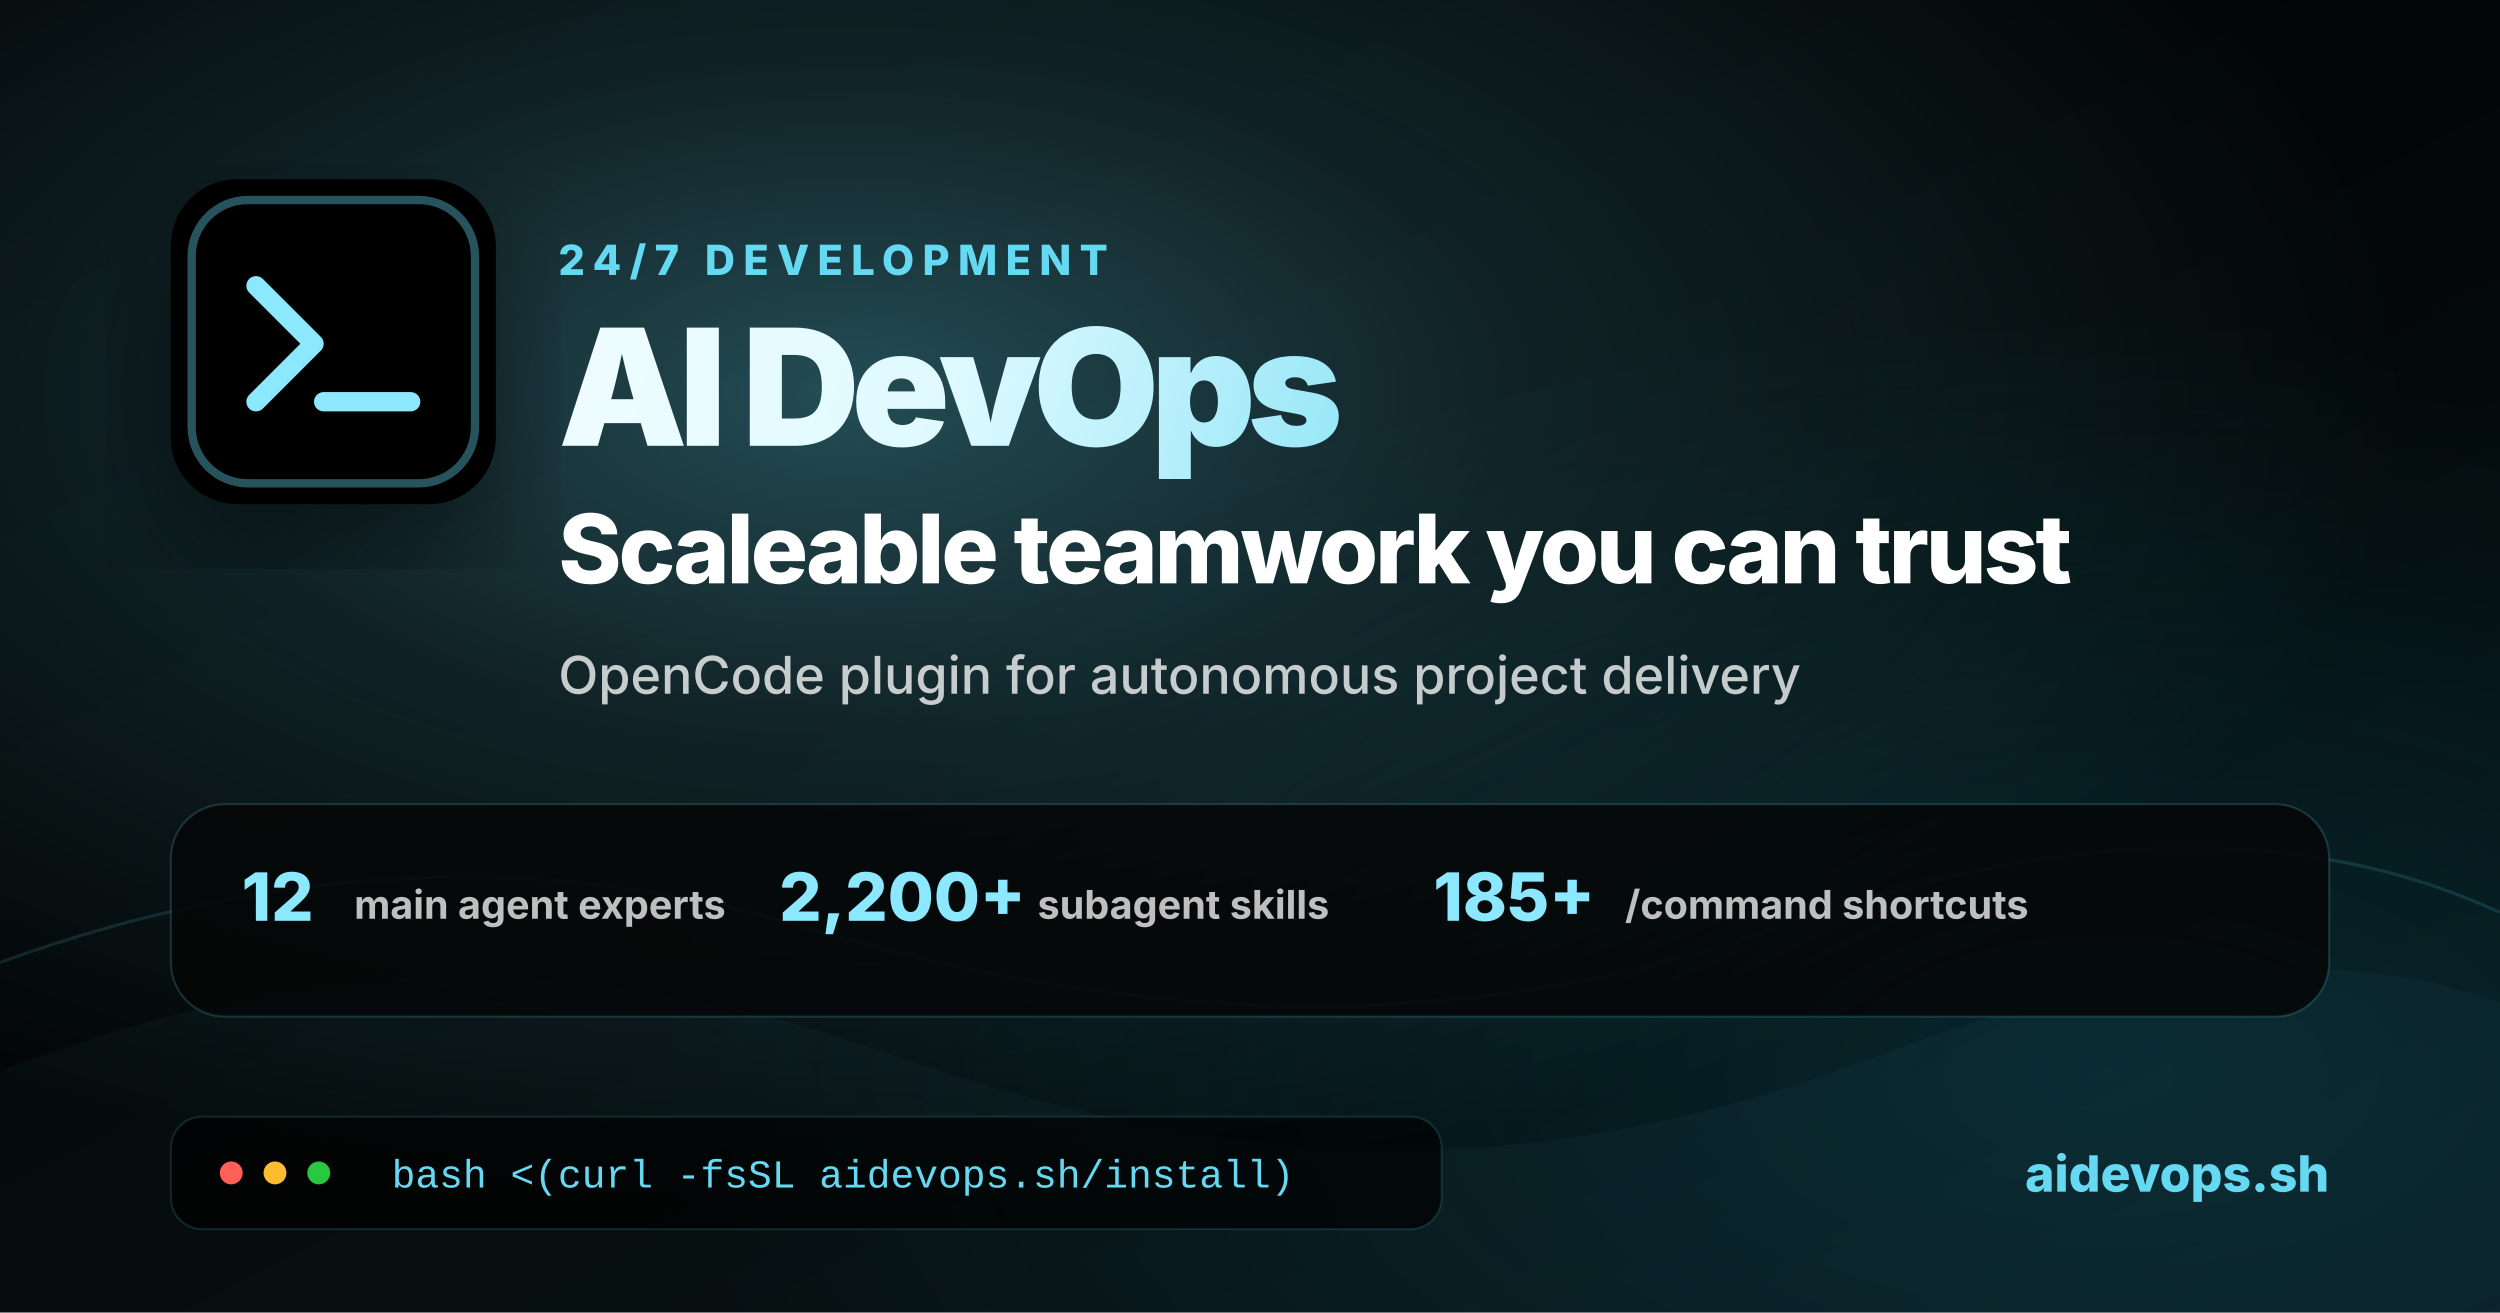
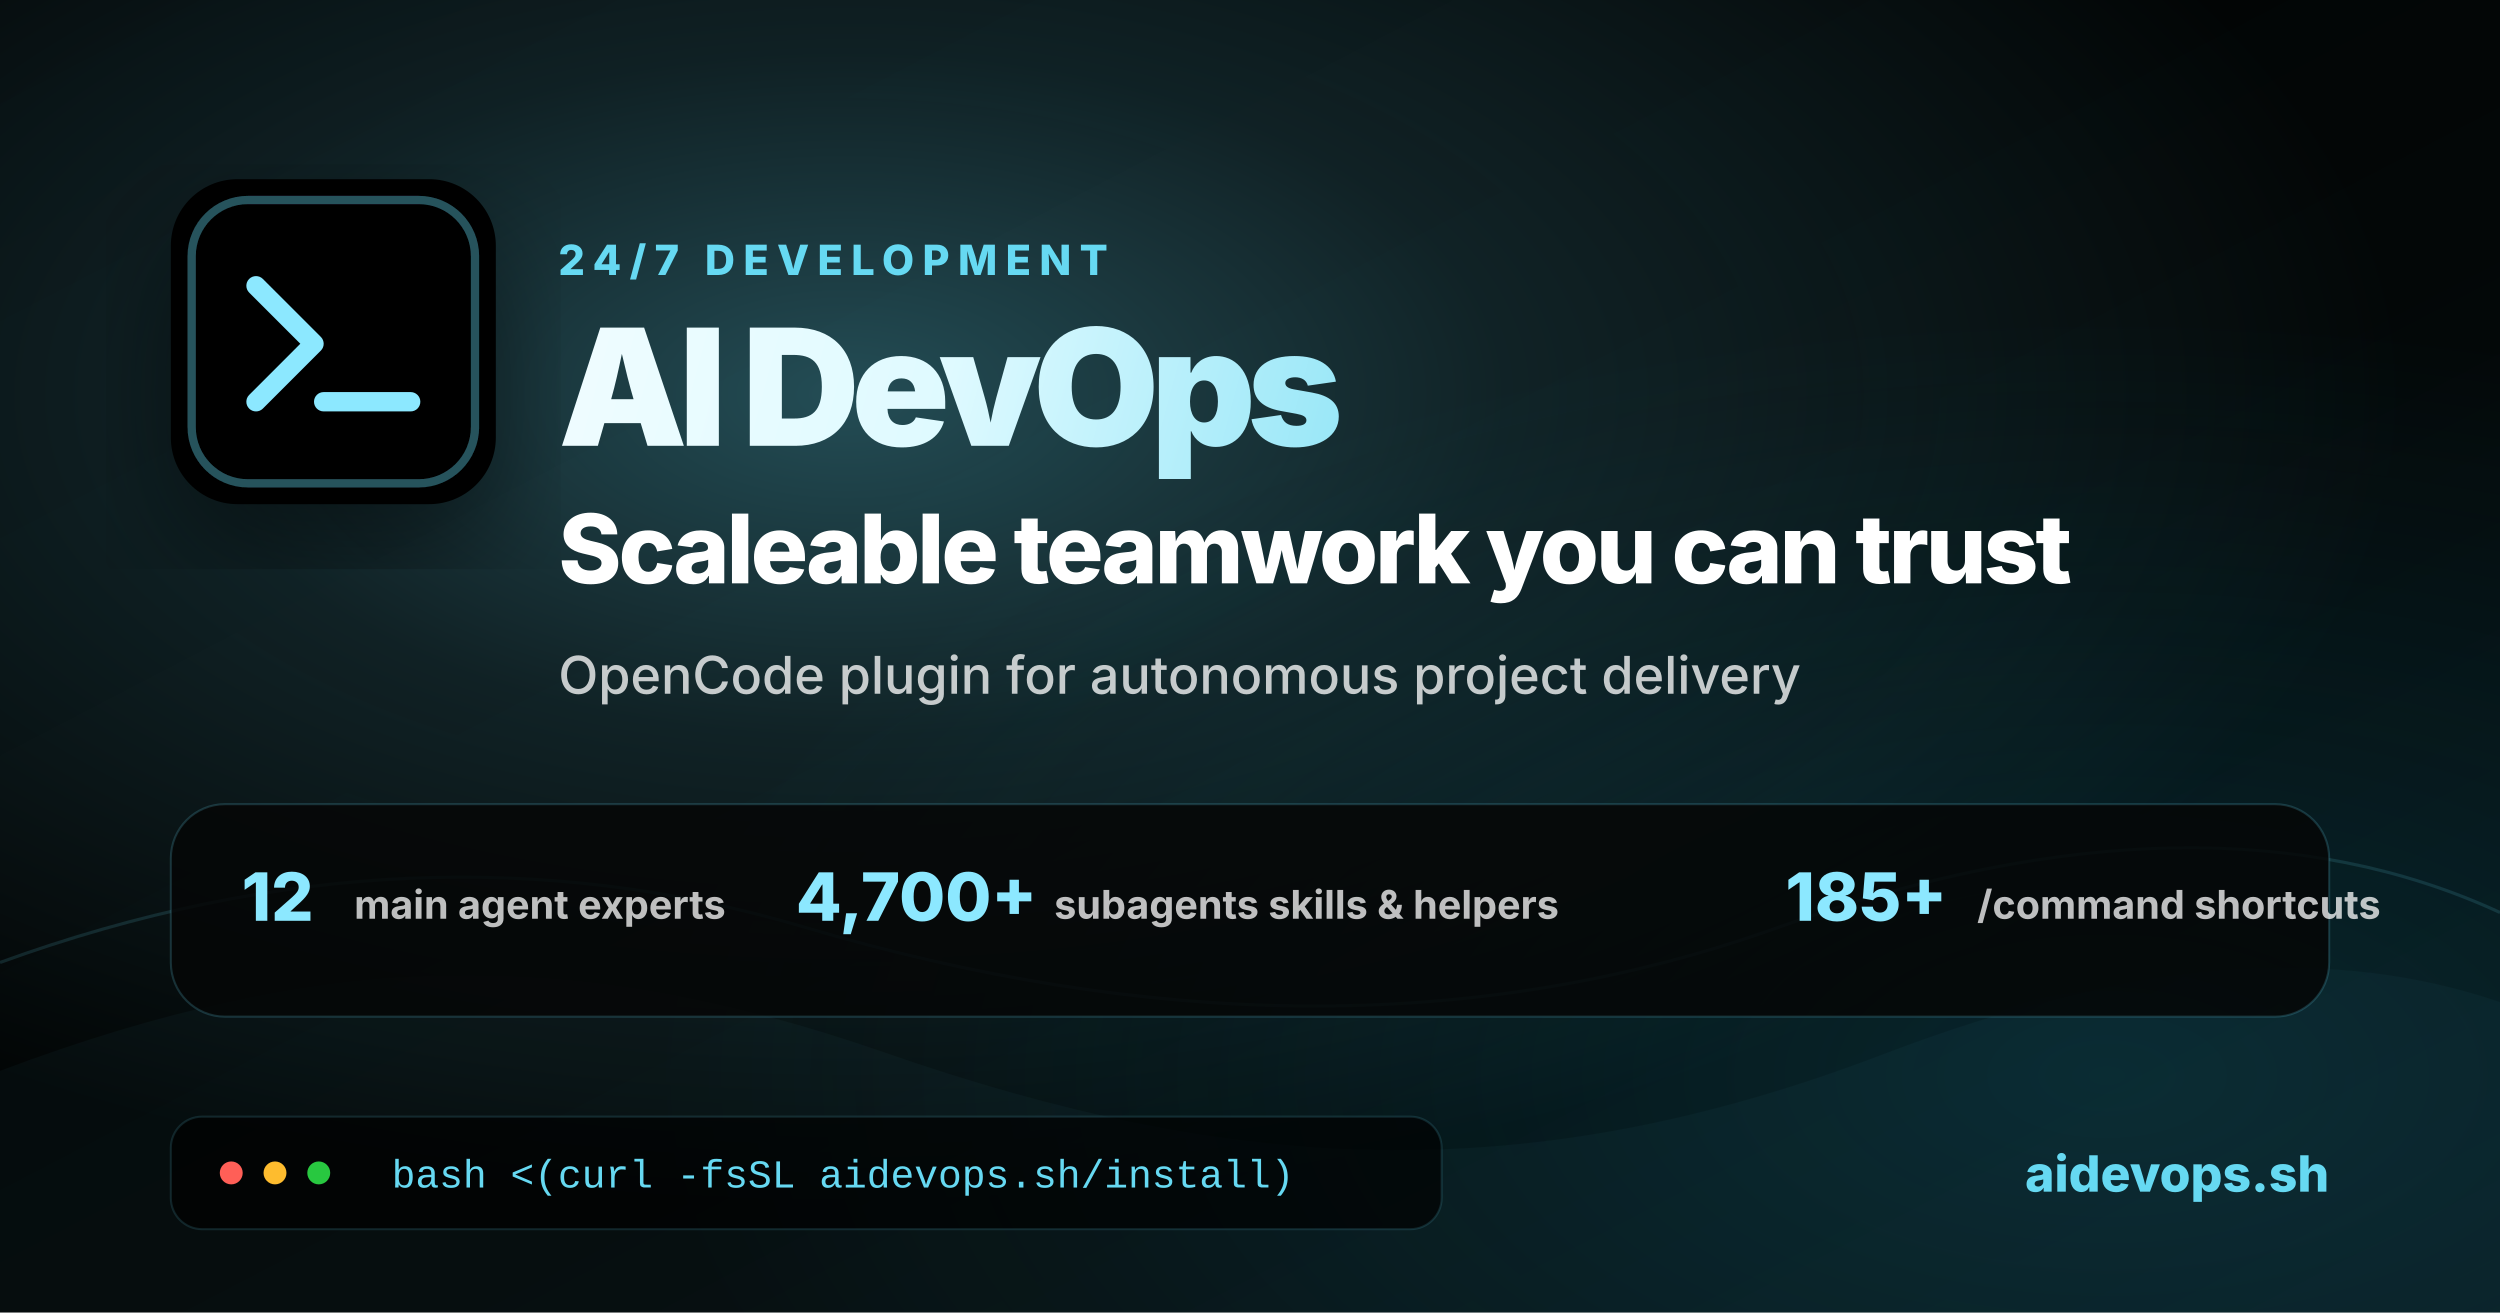
<svg xmlns="http://www.w3.org/2000/svg" width="1200" height="630" viewBox="0 0 1200 630" role="img" aria-labelledby="title desc">
  <defs>
    <linearGradient id="bg" x1="0" y1="0" x2="1" y2="1">
      <stop offset="0" stop-color="#000000" />
      <stop offset="0.58" stop-color="#030707" />
      <stop offset="1" stop-color="#071013" />
    </linearGradient>
    <radialGradient id="glow" cx="34%" cy="30%" r="62%">
      <stop offset="0" stop-color="#66d9f2" stop-opacity="0.34" />
      <stop offset="0.42" stop-color="#66d9f2" stop-opacity="0.14" />
      <stop offset="1" stop-color="#66d9f2" stop-opacity="0" />
    </radialGradient>
    <radialGradient id="glow2" cx="84%" cy="82%" r="58%">
      <stop offset="0" stop-color="#0d6f84" stop-opacity="0.26" />
      <stop offset="1" stop-color="#0d6f84" stop-opacity="0" />
    </radialGradient>
    <linearGradient id="headline" x1="96" y1="140" x2="760" y2="318" gradientUnits="userSpaceOnUse">
      <stop offset="0" stop-color="#ffffff" />
      <stop offset="0.52" stop-color="#dffaff" />
      <stop offset="1" stop-color="#66d9f2" />
    </linearGradient>
    <filter id="shadow" x="-20%" y="-20%" width="140%" height="140%">
      <feDropShadow dx="0" dy="24" stdDeviation="28" flood-color="#000000" flood-opacity="0.46" />
    </filter>
  </defs>
  <rect width="1200" height="630" fill="url(#bg)" />
  <rect width="1200" height="630" fill="url(#glow)" />
  <rect width="1200" height="630" fill="url(#glow2)" />
  <path d="M0 514C154 456 274 453 424 505c169 59 310 66 480 1 123-47 217-52 296-25v149H0Z" fill="#66d9f2" opacity="0.035" />
  <path d="M0 462c132-48 261-54 386-17 162 48 320 53 468 0 137-49 253-50 346-7" fill="none" stroke="#66d9f2" stroke-width="1.5" opacity="0.14" />
  <g transform="translate(82 86)" filter="url(#shadow)">
    <rect width="156" height="156" rx="32" fill="#000000" />
    <rect x="10" y="10" width="136" height="136" rx="27" fill="none" stroke="#66d9f2" stroke-opacity="0.38" stroke-width="4" />
    <g transform="translate(78 79) scale(0.145) translate(-288 -256)">
      <path fill="#8ce8ff" d="M9.4 86.6C-3.1 74.1-3.1 53.9 9.4 41.4s32.8-12.5 45.3 0l192 192c12.5 12.5 12.5 32.8 0 45.3l-192 192c-12.5 12.5-32.8 12.5-45.3 0s-12.5-32.8 0-45.3L178.7 256 9.4 86.6zM256 416H544c17.7 0 32 14.3 32 32s-14.3 32-32 32H256c-17.7 0-32-14.3-32-32s14.3-32 32-32z" />
    </g>
  </g>
  <g font-family="Inter, ui-sans-serif, system-ui, -apple-system, BlinkMacSystemFont, 'Segoe UI', sans-serif">
    <text x="268" y="132" fill="#66d9f2" font-size="20" font-weight="800" letter-spacing="4">24/7 DEVELOPMENT</text>
    <text x="268" y="214" fill="url(#headline)" font-size="78" font-weight="850" letter-spacing="-4">AI DevOps</text>
    <text x="268" y="280" fill="#ffffff" font-size="46" font-weight="760" letter-spacing="-1.5">Scaleable teamwork you can trust</text>
    <text x="268" y="333" fill="#ffffff" opacity="0.76" font-size="25" font-weight="500">OpenCode plugin for autonomous project delivery</text>
  </g>
  <g transform="translate(82 386)" font-family="Inter, ui-sans-serif, system-ui, -apple-system, BlinkMacSystemFont, 'Segoe UI', sans-serif">
    <rect width="1036" height="102" rx="26" fill="#050606" opacity="0.86" stroke="#66d9f2" stroke-opacity="0.22" />
    <g transform="translate(34 28)">
      <text x="0" y="28" fill="#8ce8ff" font-size="32" font-weight="820">12</text>
      <text x="54" y="27" fill="#ffffff" opacity="0.74" font-size="19" font-weight="650">main agent experts</text>
    </g>
-     <g transform="translate(292 28)">
-       <text x="0" y="28" fill="#8ce8ff" font-size="32" font-weight="820">2,200+</text>
-       <text x="124" y="27" fill="#ffffff" opacity="0.74" font-size="19" font-weight="650">subagent skills</text>
+     <g transform="translate(300 28)">
+       <text x="0" y="28" fill="#8ce8ff" font-size="32" font-weight="820">4,700+</text>
+       <text x="124" y="27" fill="#ffffff" opacity="0.74" font-size="19" font-weight="650">subagents skills &amp; helpers</text>
    </g>
-     <g transform="translate(606 28)">
+     <g transform="translate(775 28)">
      <text x="0" y="28" fill="#8ce8ff" font-size="32" font-weight="820">185+</text>
      <text x="92" y="27" fill="#ffffff" opacity="0.74" font-size="19" font-weight="650">/command shortcuts</text>
    </g>
  </g>
  <g transform="translate(82 536)" font-family="Menlo, Monaco, Consolas, 'Liberation Mono', monospace">
    <rect width="610" height="54" rx="15" fill="#000000" opacity="0.7" stroke="#66d9f2" stroke-opacity="0.2" />
    <circle cx="29" cy="27" r="5.5" fill="#ff5f57" />
    <circle cx="50" cy="27" r="5.5" fill="#febc2e" />
    <circle cx="71" cy="27" r="5.5" fill="#28c840" />
    <text x="106" y="34" fill="#66d9f2" font-size="19">bash &lt;(curl -fsSL aidevops.sh/install)</text>
  </g>
  <text x="1118" y="572" text-anchor="end" fill="#66d9f2" font-family="Inter, ui-sans-serif, system-ui, sans-serif" font-size="24" font-weight="800">aidevops.sh</text>
</svg>
